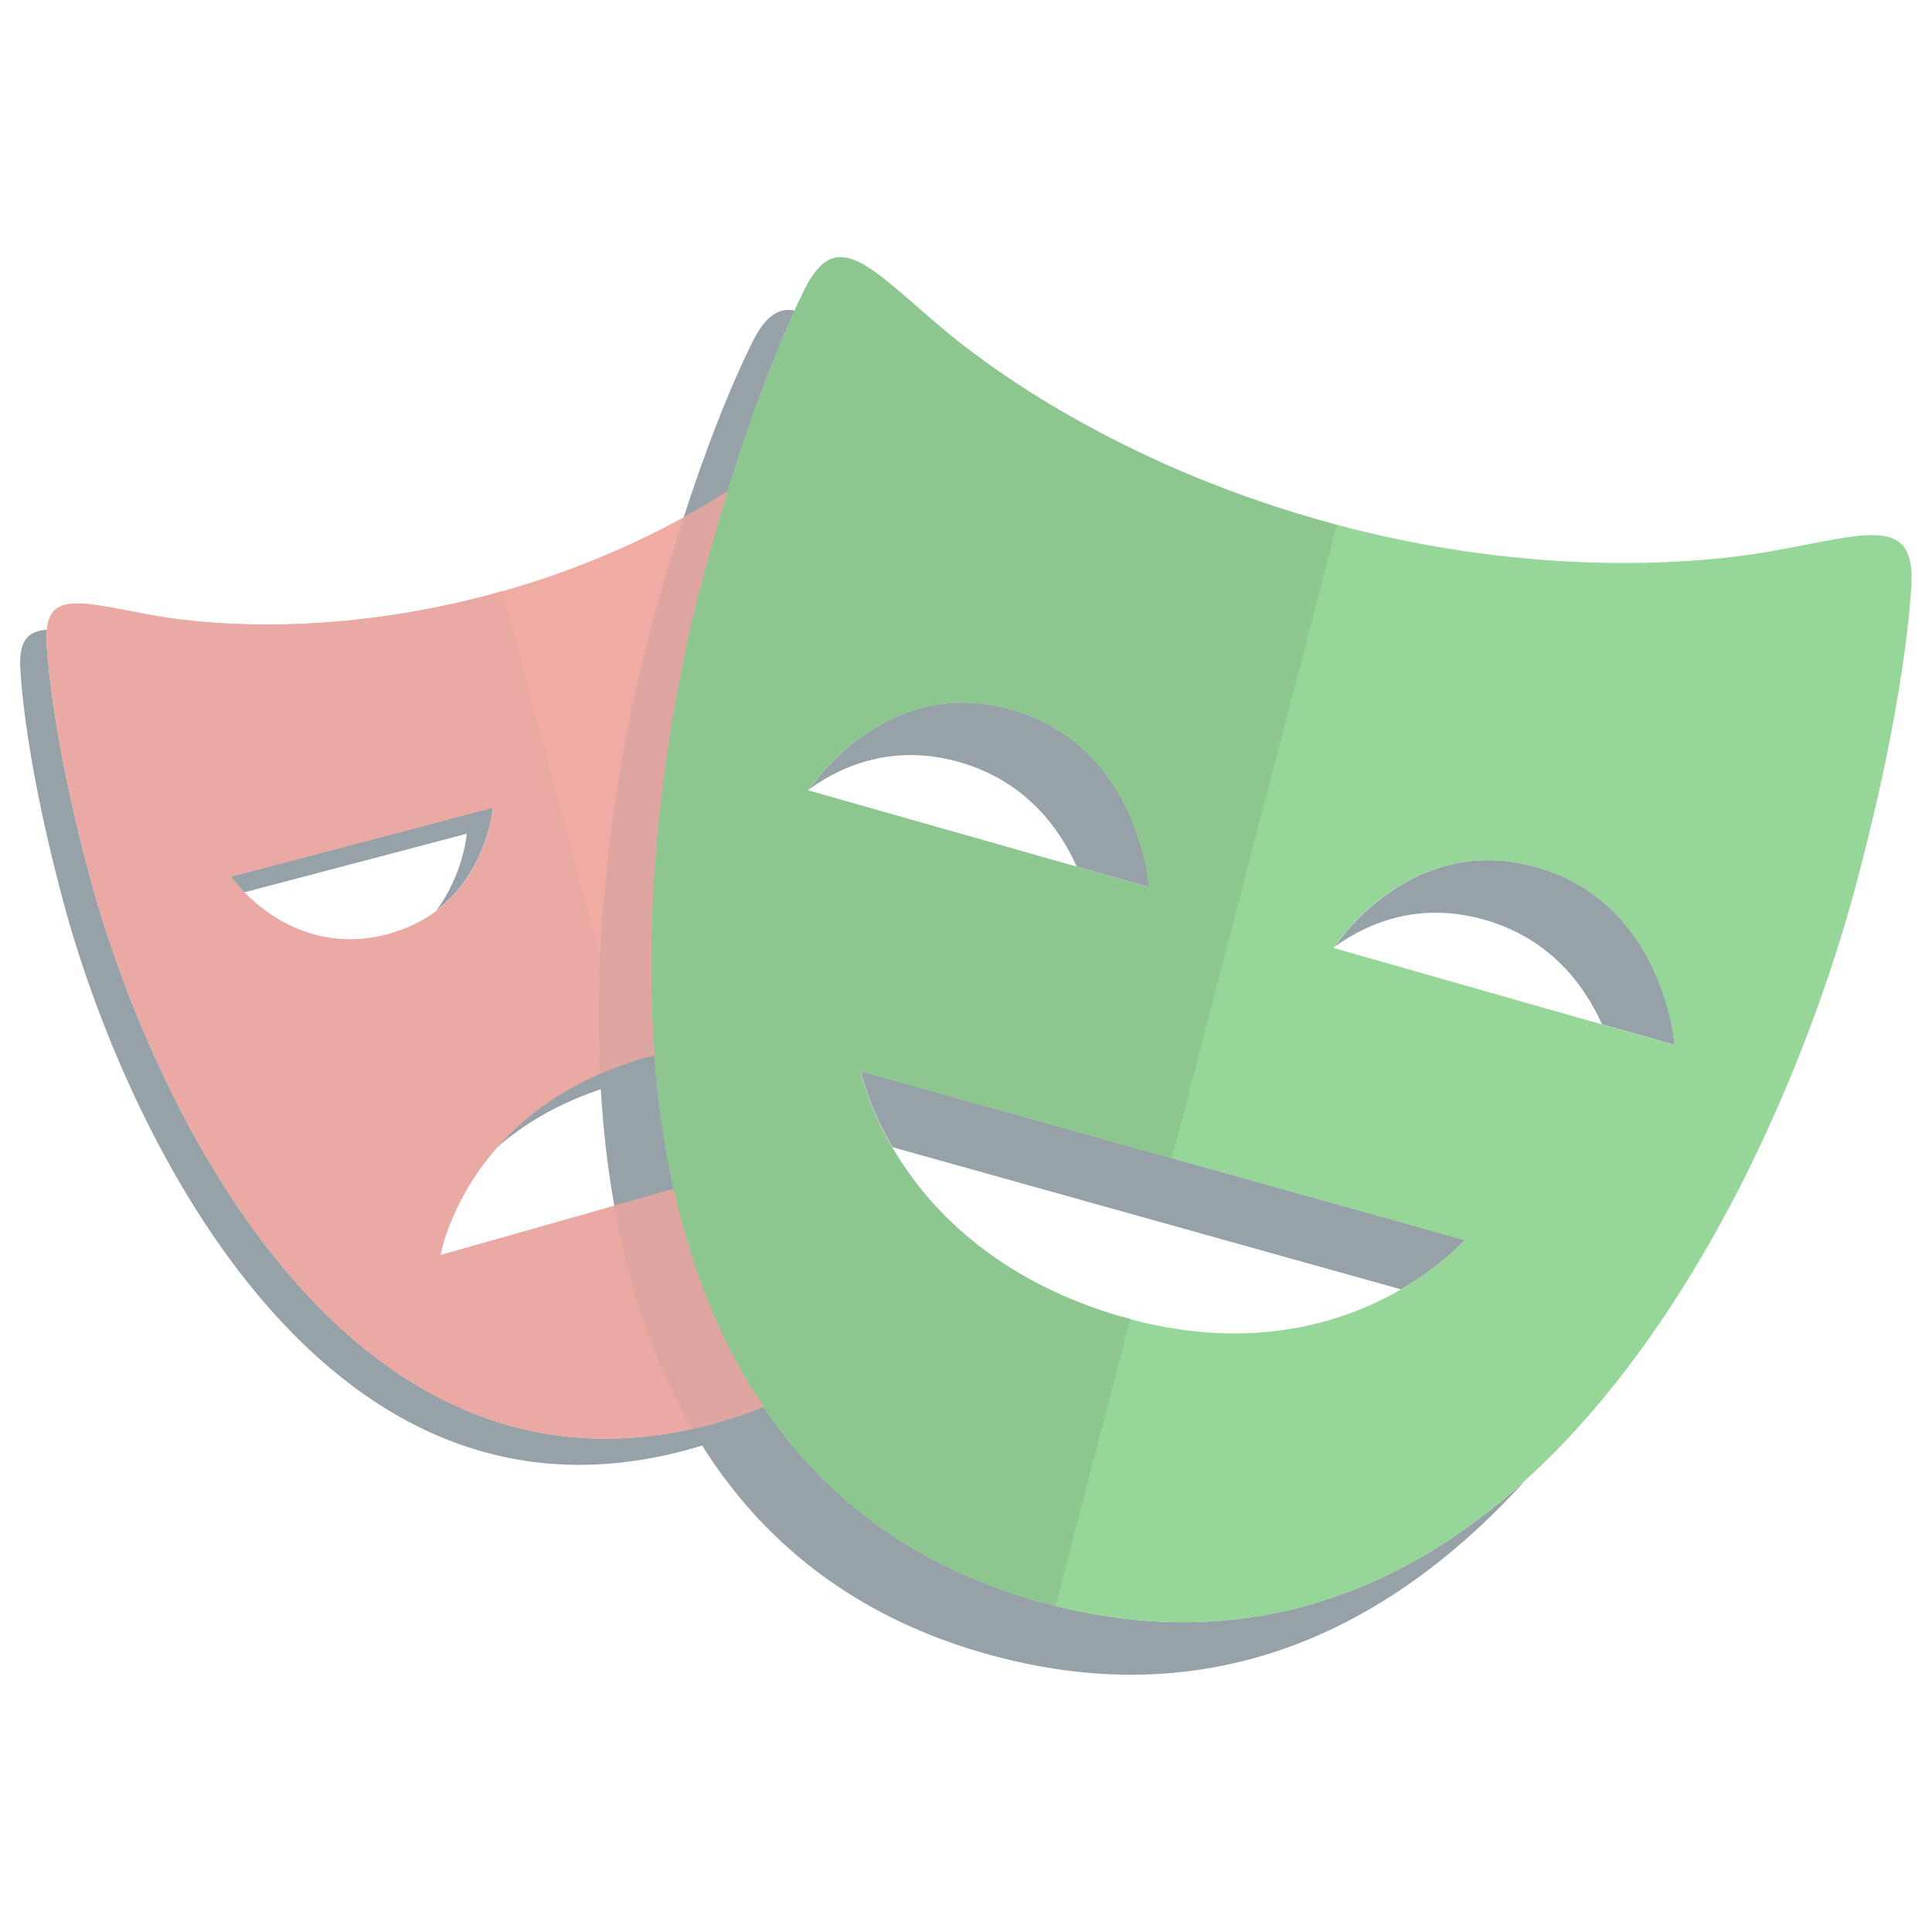
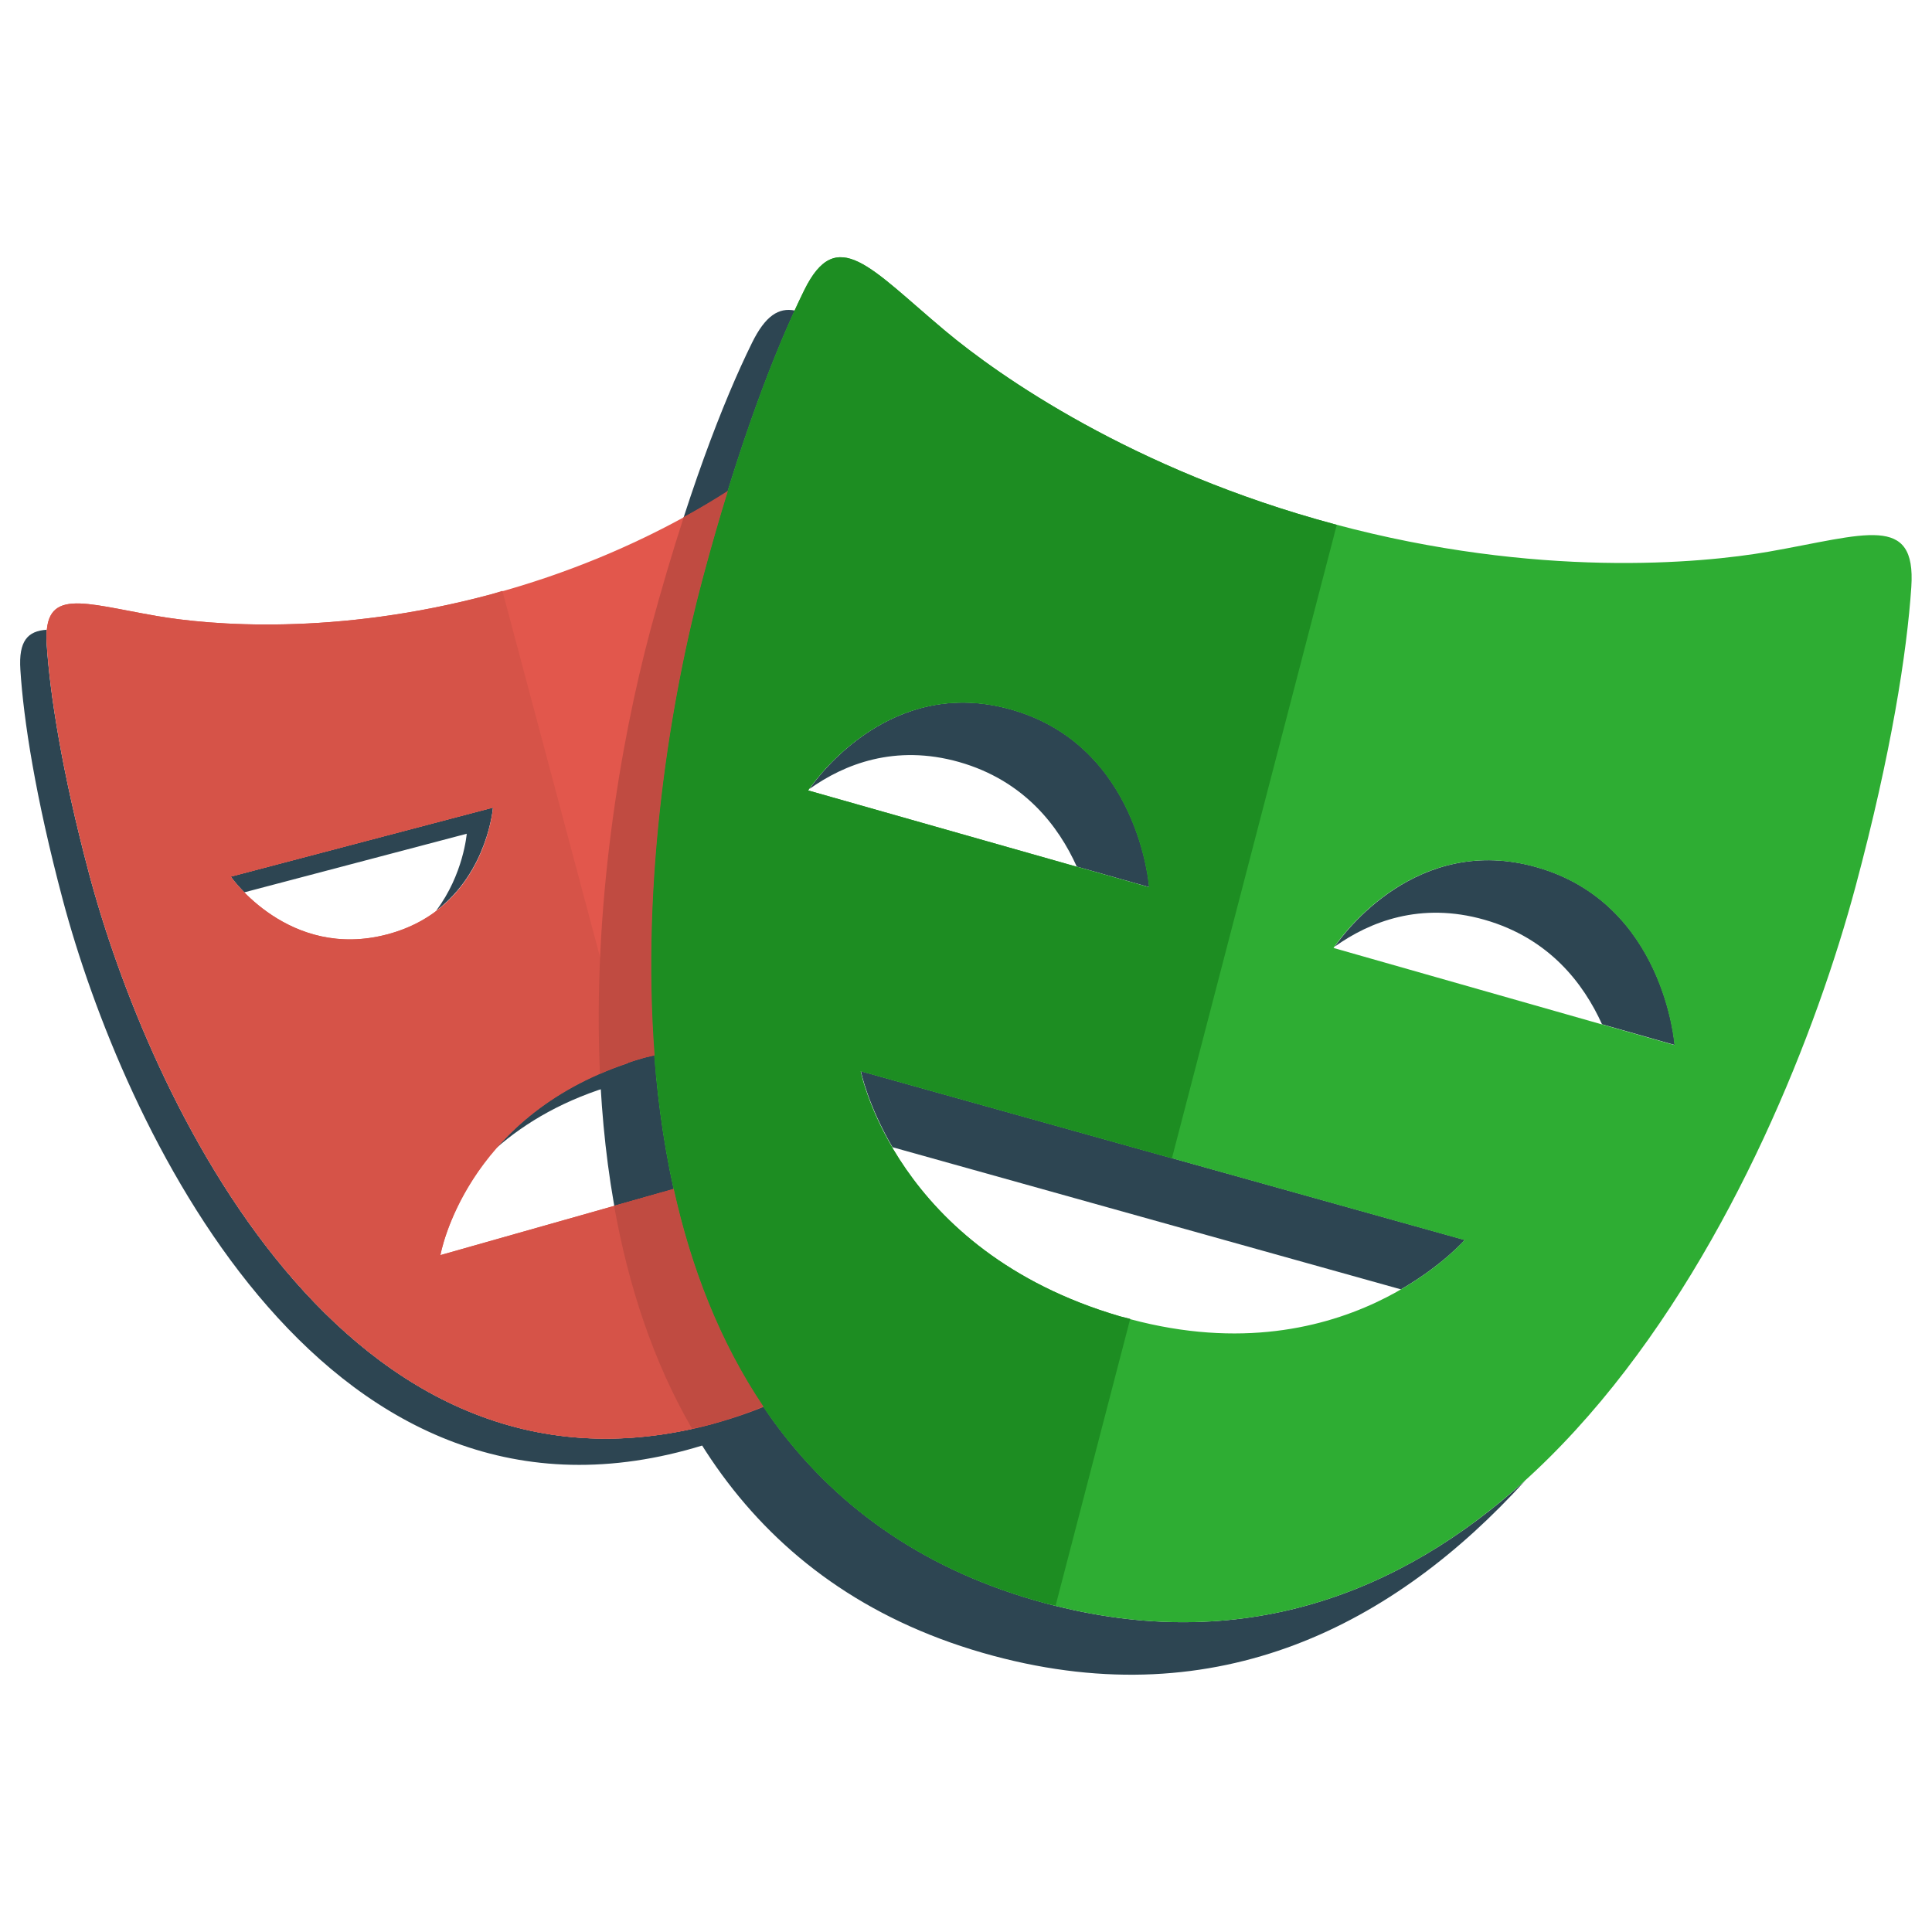
<svg xmlns="http://www.w3.org/2000/svg" width="24" height="24" viewBox="0 0 24 24" fill="none">
-   <g opacity="0.5">
+   <g>
    <path d="M7.996 13.141C7.119 13.39 6.543 13.826 6.164 14.262C6.527 13.945 7.013 13.653 7.67 13.467C8.341 13.277 8.913 13.278 9.386 13.37V13C8.983 12.963 8.52 12.992 7.996 13.141ZM6.124 10.031L2.866 10.889C2.866 10.889 2.925 10.973 3.035 11.085L5.798 10.357C5.798 10.357 5.758 10.862 5.418 11.313C6.061 10.826 6.124 10.031 6.124 10.031ZM8.851 17.688C4.266 18.923 1.84 13.609 1.106 10.852C0.767 9.579 0.619 8.614 0.579 7.992C0.575 7.928 0.577 7.873 0.581 7.823C0.344 7.838 0.23 7.961 0.253 8.319C0.292 8.94 0.441 9.904 0.78 11.178C1.514 13.935 3.94 19.249 8.525 18.014C9.523 17.745 10.272 17.255 10.835 16.63C10.316 17.099 9.667 17.468 8.851 17.688ZM9.713 6.779V7.106H11.511C11.474 6.99 11.437 6.886 11.4 6.779H9.713Z" fill="#2D4552" />
    <path d="M11.914 9.466C12.722 9.696 13.15 10.263 13.376 10.765L14.278 11.021C14.278 11.021 14.155 9.265 12.566 8.814C11.08 8.391 10.166 9.639 10.055 9.801C10.487 9.493 11.118 9.241 11.914 9.466ZM19.092 10.773C17.604 10.349 16.69 11.599 16.581 11.759C17.013 11.451 17.644 11.199 18.439 11.425C19.247 11.655 19.674 12.222 19.901 12.724L20.804 12.981C20.804 12.981 20.679 11.225 19.092 10.773ZM18.196 15.403L10.694 13.306C10.694 13.306 10.776 13.718 11.087 14.251L17.403 16.017C17.923 15.716 18.196 15.403 18.196 15.403ZM12.995 19.918C7.055 18.325 7.773 10.757 8.735 7.171C9.13 5.693 9.537 4.594 9.875 3.858C9.673 3.817 9.507 3.923 9.342 4.258C8.984 4.984 8.525 6.167 8.082 7.823C7.121 11.409 6.403 18.977 12.343 20.57C15.142 21.32 17.323 20.18 18.949 18.39C17.406 19.787 15.435 20.571 12.995 19.918Z" fill="#2D4552" />
    <path d="M9.714 15.916V14.389L5.471 15.592C5.471 15.592 5.784 13.77 7.997 13.142C8.668 12.952 9.241 12.954 9.714 13.045V6.781H11.839C11.607 6.066 11.383 5.516 11.196 5.133C10.885 4.5 10.566 4.92 9.842 5.525C9.333 5.951 8.045 6.859 6.106 7.382C4.168 7.904 2.601 7.766 1.947 7.652C1.02 7.492 0.536 7.289 0.581 7.994C0.621 8.616 0.769 9.58 1.108 10.853C1.842 13.611 4.268 18.924 8.853 17.689C10.05 17.366 10.896 16.729 11.482 15.916L9.714 15.916ZM2.867 10.891L6.125 10.033C6.125 10.033 6.03 11.286 4.809 11.608C3.587 11.93 2.867 10.891 2.867 10.891Z" fill="#E2574C" />
    <path d="M21.972 6.853C21.125 7.001 19.093 7.186 16.582 6.513C14.07 5.84 12.403 4.664 11.743 4.111C10.807 3.327 10.396 2.782 9.99 3.606C9.632 4.333 9.174 5.516 8.731 7.172C7.77 10.758 7.052 18.326 12.991 19.918C18.929 21.509 22.09 14.596 23.051 11.01C23.495 9.354 23.689 8.1 23.743 7.292C23.804 6.376 23.175 6.642 21.972 6.853ZM10.039 9.819C10.039 9.819 10.975 8.364 12.562 8.815C14.151 9.266 14.274 11.022 14.274 11.022L10.039 9.819ZM13.914 16.352C11.121 15.534 10.691 13.307 10.691 13.307L18.192 15.405C18.192 15.404 16.678 17.16 13.914 16.352ZM16.566 11.776C16.566 11.776 17.5 10.321 19.088 10.774C20.675 11.226 20.8 12.982 20.8 12.982L16.566 11.776Z" fill="#2EAD33" />
    <path d="M8.232 14.809L5.471 15.591C5.471 15.591 5.771 13.883 7.805 13.206L6.241 7.34L6.106 7.381C4.168 7.904 2.601 7.765 1.947 7.652C1.02 7.492 0.536 7.288 0.581 7.993C0.621 8.615 0.769 9.579 1.108 10.853C1.842 13.61 4.268 18.923 8.853 17.689L8.988 17.646L8.232 14.809ZM2.867 10.89L6.126 10.032C6.126 10.032 6.031 11.286 4.809 11.607C3.587 11.929 2.867 10.89 2.867 10.89Z" fill="#D65348" />
    <path d="M14.04 16.383L13.913 16.352C11.121 15.534 10.69 13.307 10.69 13.307L14.558 14.389L16.606 6.519L16.581 6.513C14.07 5.84 12.403 4.664 11.743 4.111C10.807 3.327 10.395 2.782 9.99 3.606C9.632 4.333 9.174 5.516 8.731 7.172C7.77 10.758 7.052 18.326 12.991 19.918L13.113 19.946L14.04 16.383ZM10.039 9.819C10.039 9.819 10.975 8.364 12.562 8.815C14.151 9.266 14.274 11.022 14.274 11.022L10.039 9.819Z" fill="#1D8D22" />
    <path d="M8.369 14.768L7.629 14.979C7.804 15.964 8.112 16.911 8.596 17.746C8.68 17.728 8.764 17.712 8.85 17.688C9.074 17.628 9.283 17.553 9.483 17.471C8.943 16.669 8.585 15.745 8.369 14.768ZM8.08 7.825C7.7 9.244 7.36 11.288 7.453 13.338C7.621 13.265 7.798 13.197 7.995 13.141L8.132 13.111C7.965 10.921 8.326 8.69 8.733 7.172C8.836 6.788 8.939 6.431 9.042 6.098C8.876 6.203 8.698 6.312 8.494 6.423C8.357 6.847 8.218 7.31 8.08 7.825Z" fill="#C04B41" />
  </g>
</svg>
